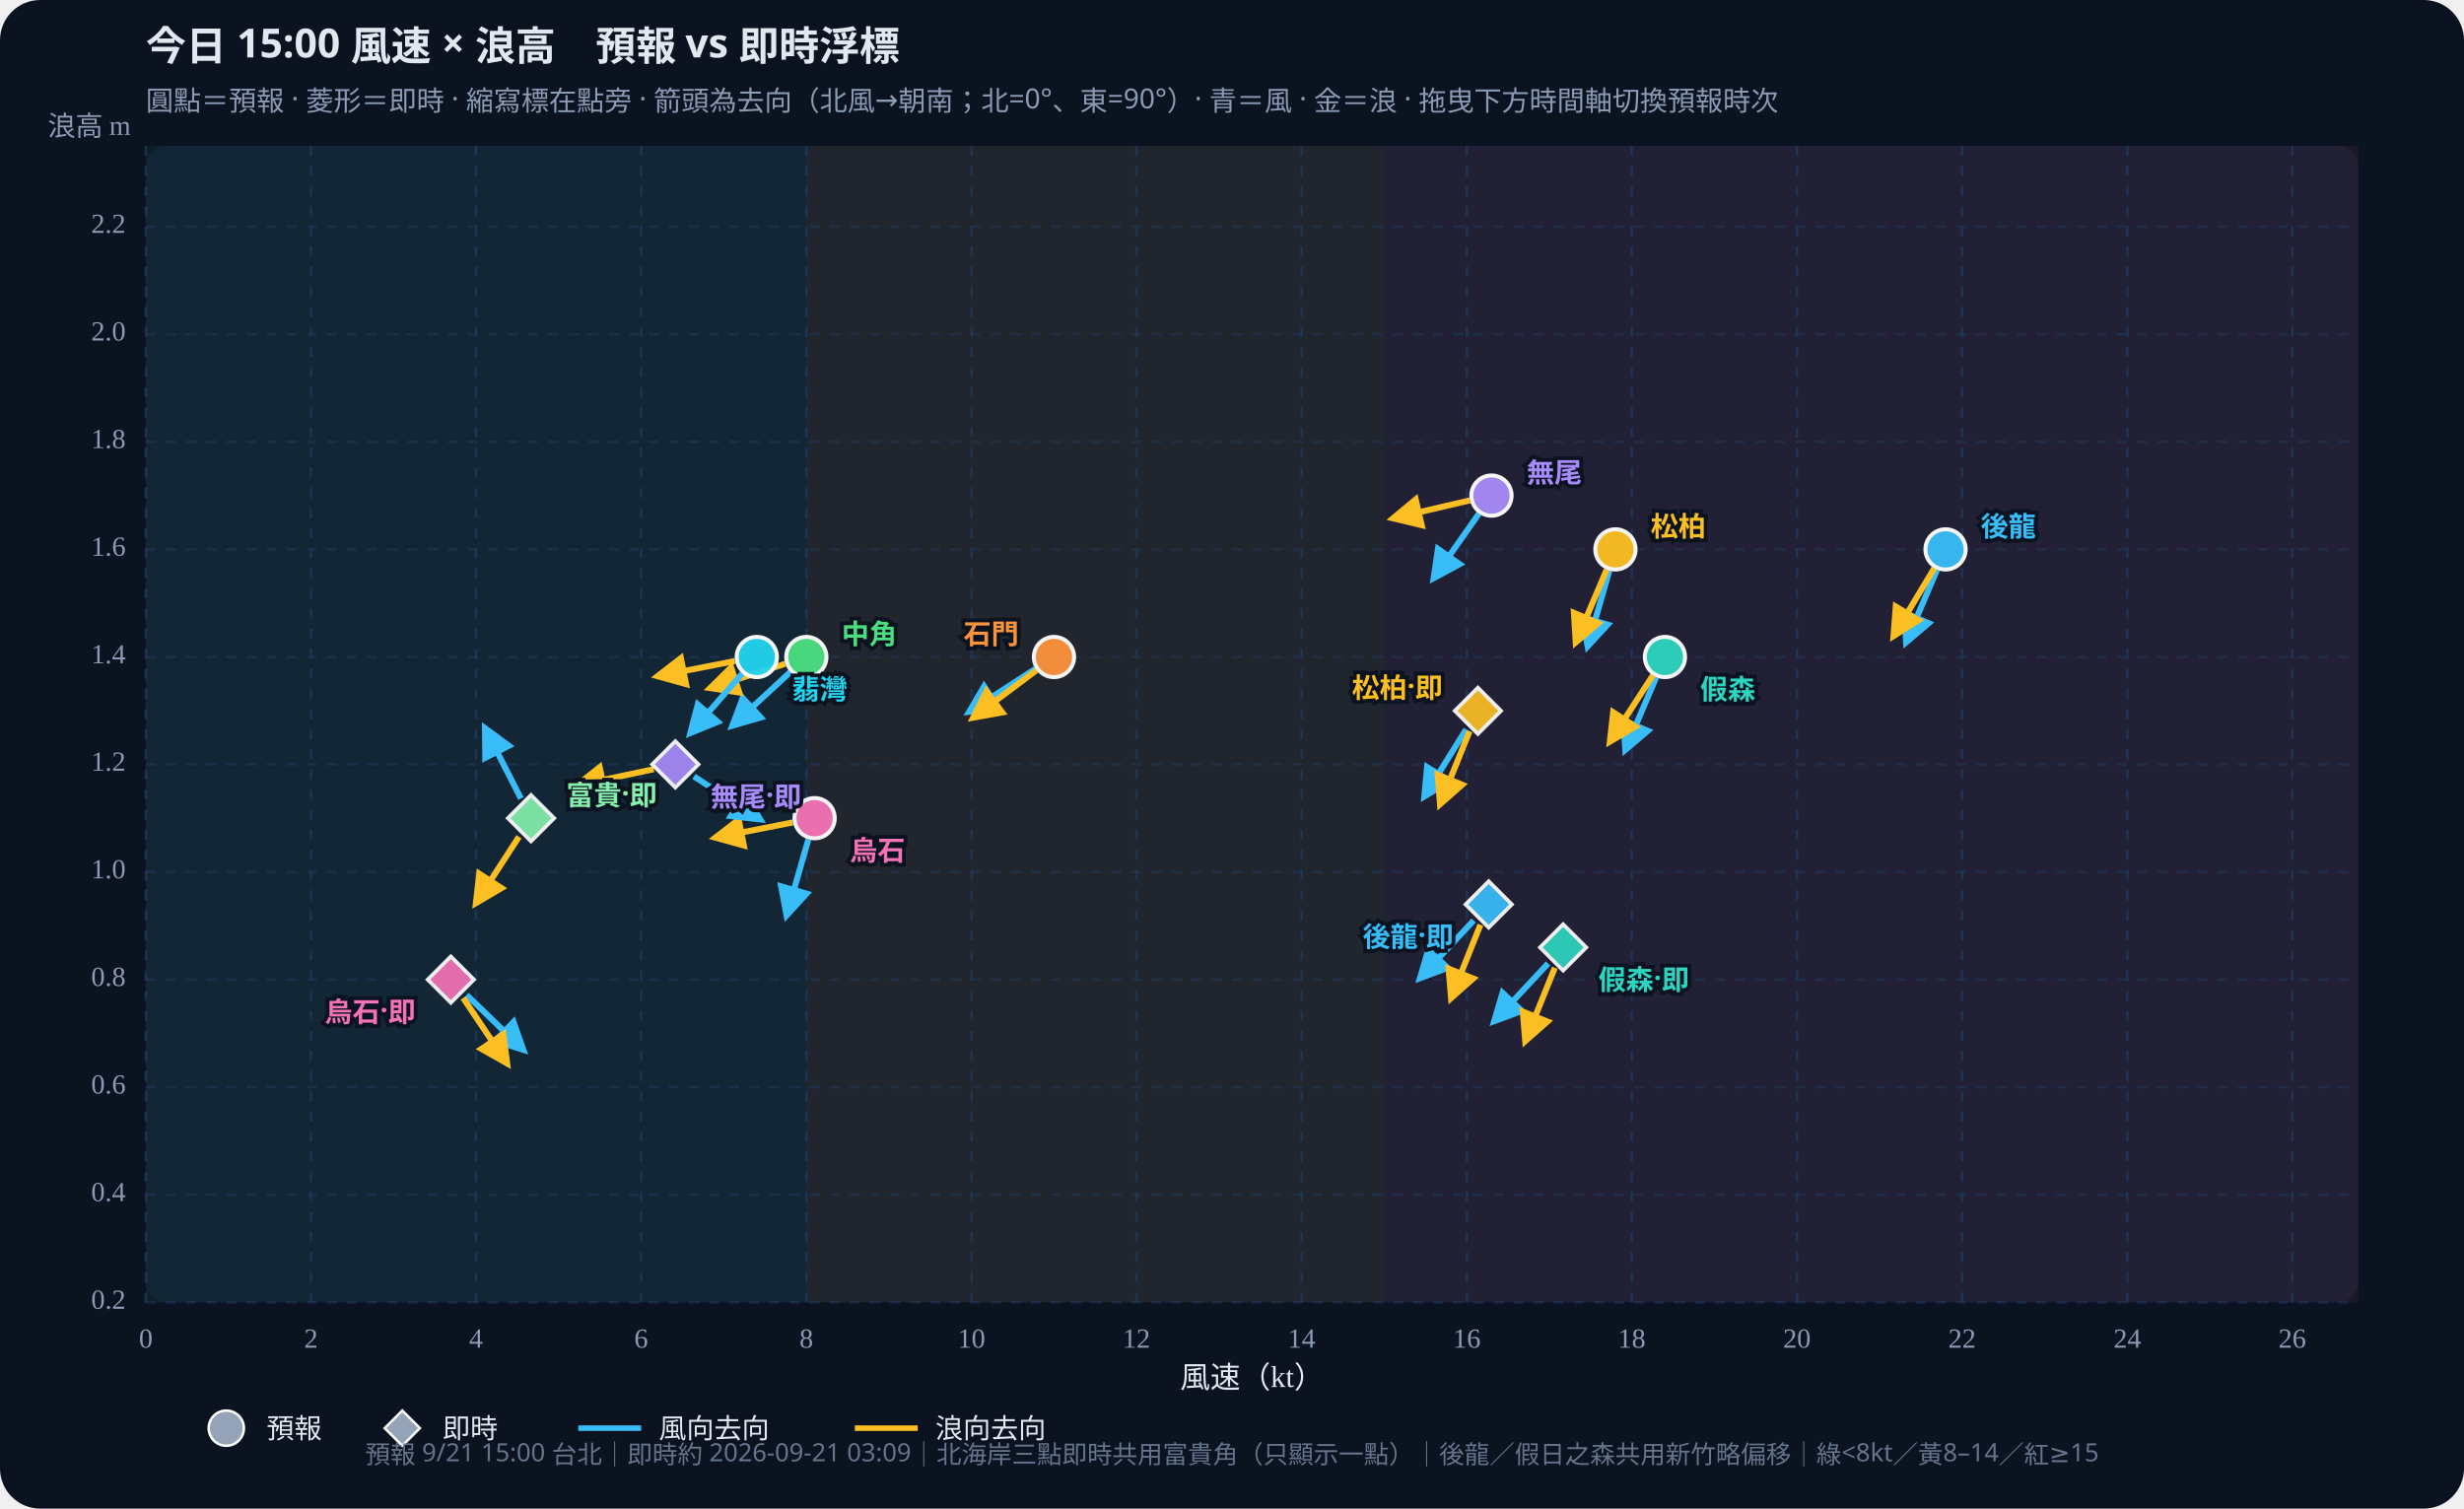
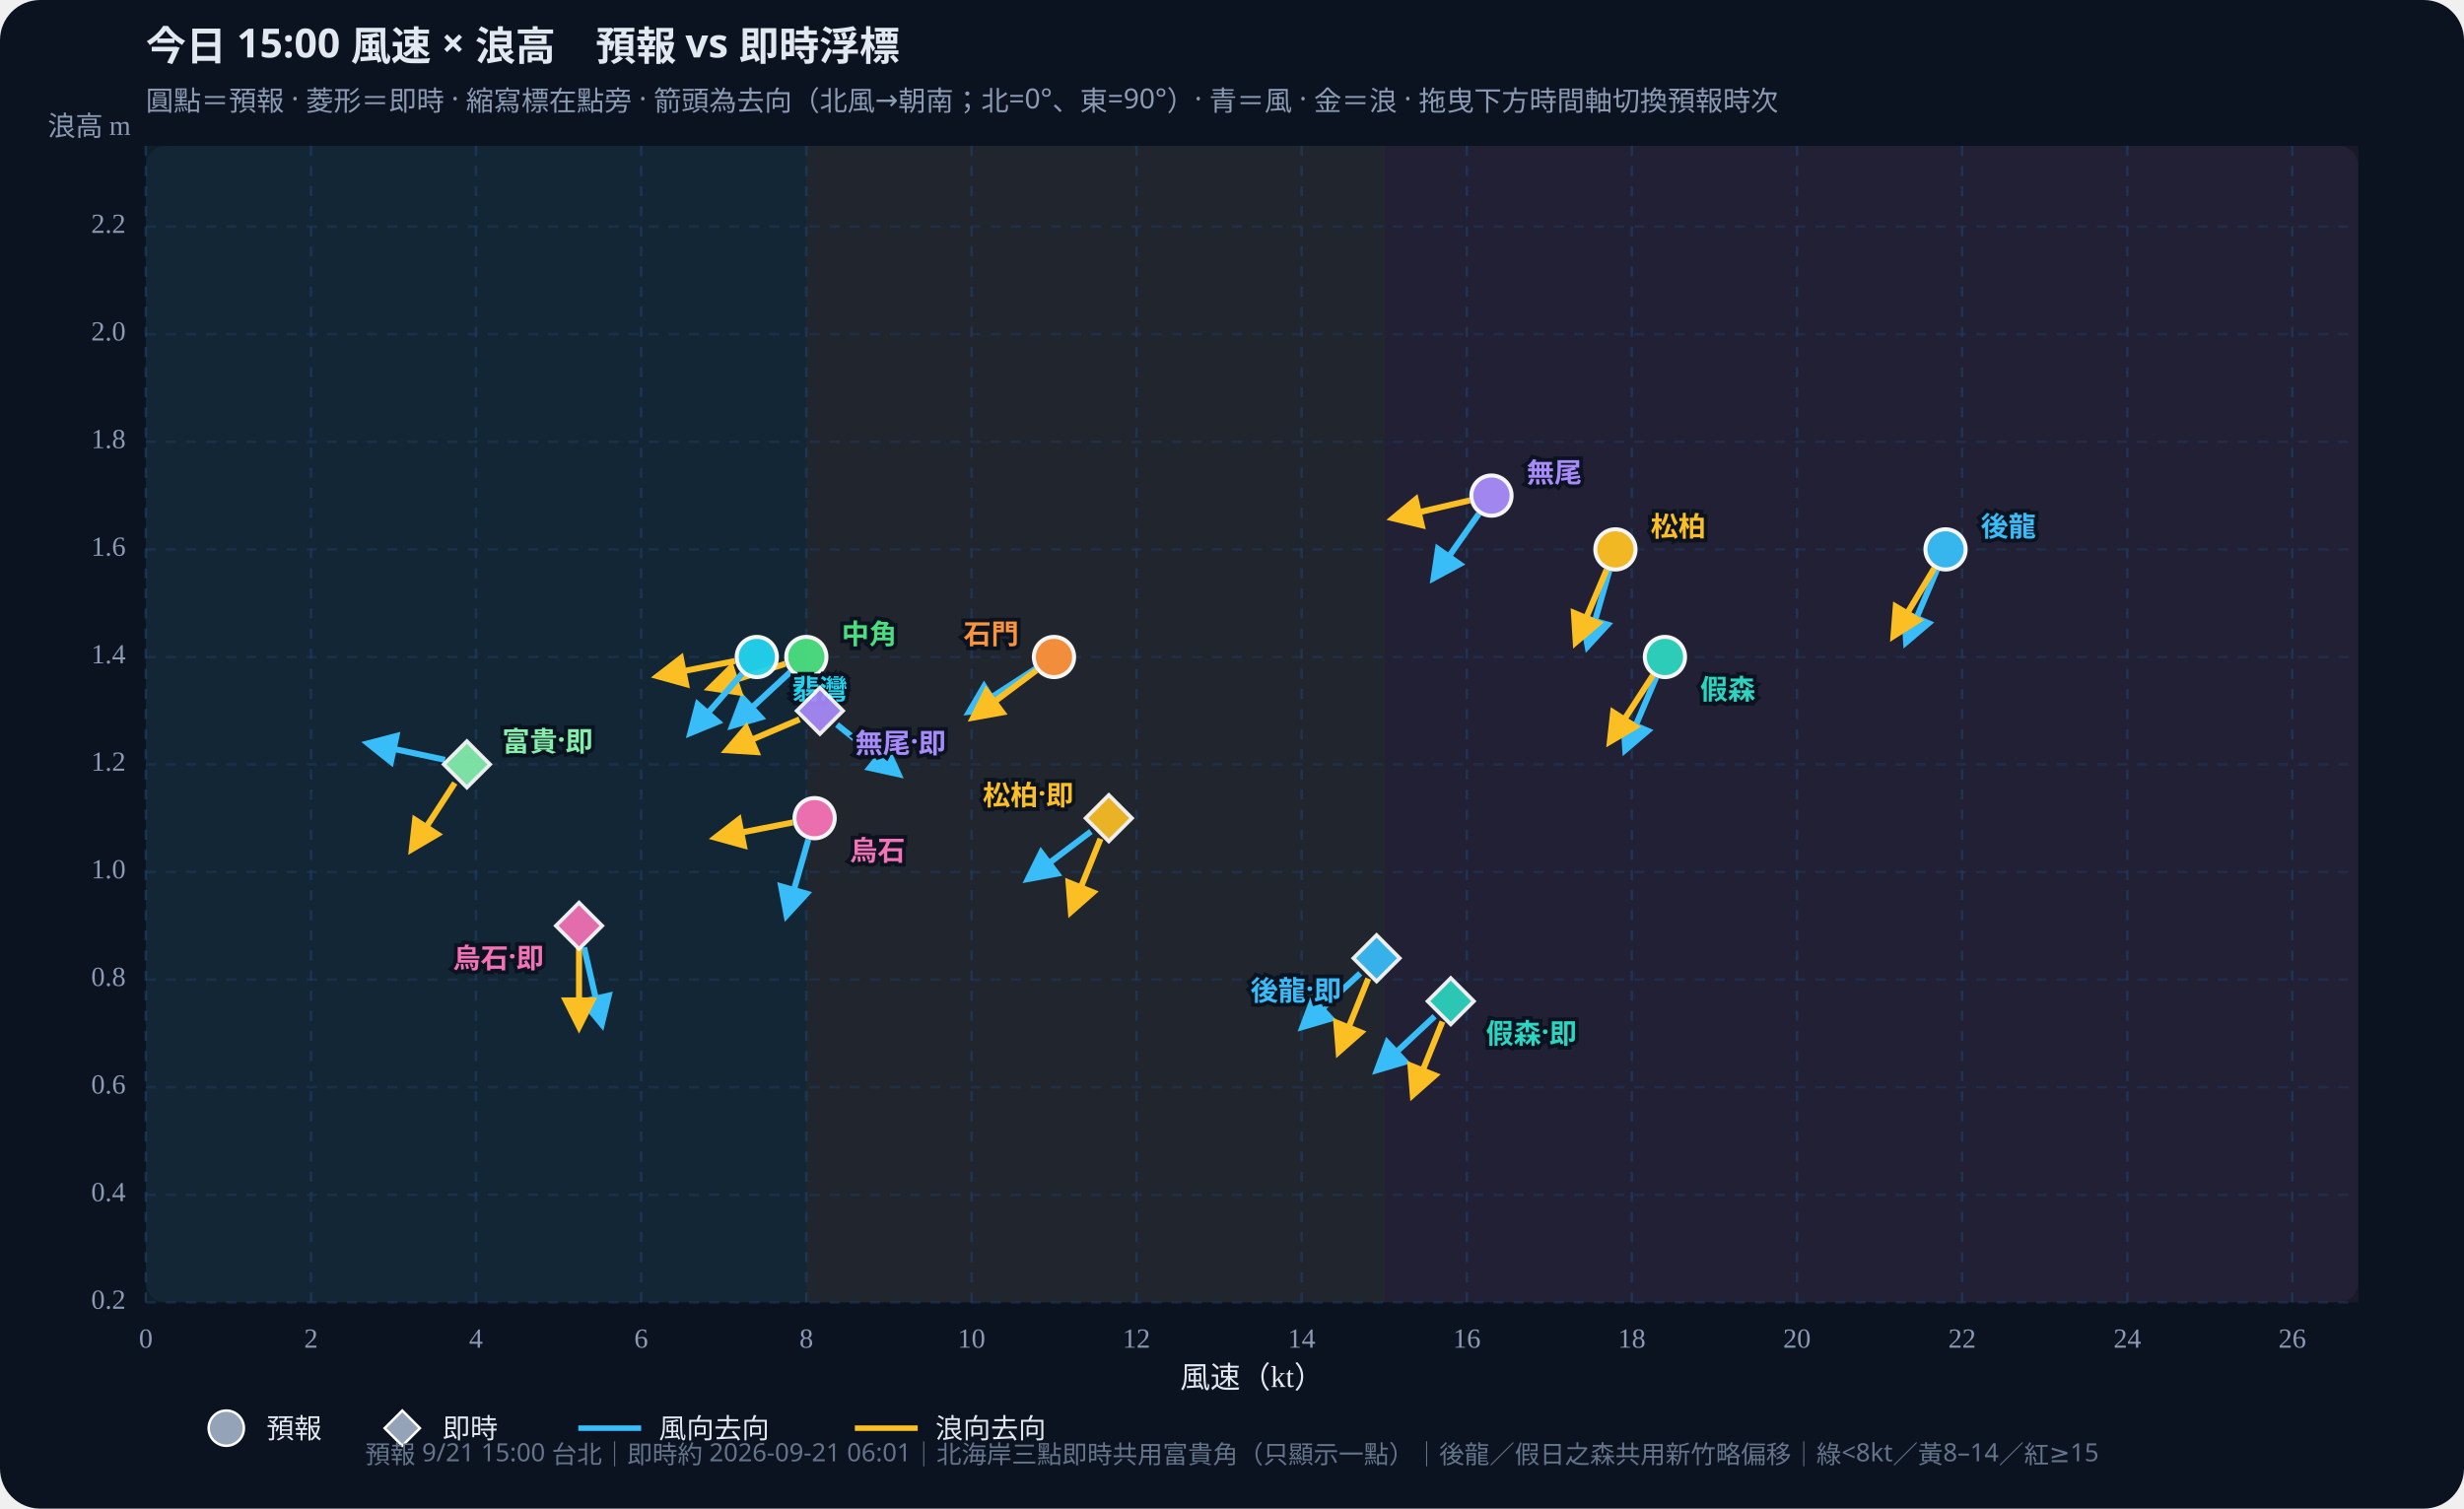
<svg xmlns="http://www.w3.org/2000/svg" id="wws-svg" viewBox="0 0 980 600" role="img" aria-label="風速與浪高散佈圖，可拖曳時間軸切換預報時次" style="width:100%;height:auto;display:block">
  <rect width="980" height="600" fill="#0b1220" rx="16" />
  <rect x="58" y="58" width="880" height="460" fill="#111a2e" rx="8" />
  <rect x="58.0" y="58" width="262.7" height="460" fill="#34d399" opacity="0.07" />
  <rect x="320.7" y="58" width="229.9" height="460" fill="#fbbf24" opacity="0.07" />
  <rect x="550.5" y="58" width="387.5" height="460" fill="#fb7185" opacity="0.07" />
  <defs>
    <marker id="arrow-38bdf8" viewBox="0 0 10 10" refX="8" refY="5" markerWidth="6" markerHeight="6" orient="auto-start-reverse">
      <path d="M0,0 L10,5 L0,10 z" fill="#38bdf8" />
    </marker>
    <marker id="arrow-fbbf24" viewBox="0 0 10 10" refX="8" refY="5" markerWidth="6" markerHeight="6" orient="auto-start-reverse">
      <path d="M0,0 L10,5 L0,10 z" fill="#fbbf24" />
    </marker>
  </defs>
  <text id="wws-title" x="58" y="24" fill="#e2e8f0" font-size="16" font-weight="700" font-family="Noto Sans TC,system-ui,sans-serif">今日 15:00 風速 × 浪高　預報 vs 即時浮標</text>
  <text x="58" y="44" fill="#8b9bb4" font-size="11" font-family="Noto Sans TC,system-ui,sans-serif">圓點＝預報 · 菱形＝即時 · 縮寫標在點旁 · 箭頭為去向（北風→朝南；北=0°、東=90°）· 青＝風 · 金＝浪 · 拖曳下方時間軸切換預報時次</text>
  <line x1="58.0" y1="58" x2="58.0" y2="518" stroke="#1e3a5f" stroke-dasharray="4 4" opacity="0.7" />
  <text x="58.0" y="536" text-anchor="middle" fill="#8b9bb4" font-size="11">0</text>
  <line x1="123.7" y1="58" x2="123.7" y2="518" stroke="#1e3a5f" stroke-dasharray="4 4" opacity="0.7" />
  <text x="123.7" y="536" text-anchor="middle" fill="#8b9bb4" font-size="11">2</text>
  <line x1="189.3" y1="58" x2="189.3" y2="518" stroke="#1e3a5f" stroke-dasharray="4 4" opacity="0.7" />
  <text x="189.3" y="536" text-anchor="middle" fill="#8b9bb4" font-size="11">4</text>
  <line x1="255.0" y1="58" x2="255.0" y2="518" stroke="#1e3a5f" stroke-dasharray="4 4" opacity="0.7" />
  <text x="255.0" y="536" text-anchor="middle" fill="#8b9bb4" font-size="11">6</text>
  <line x1="320.7" y1="58" x2="320.7" y2="518" stroke="#1e3a5f" stroke-dasharray="4 4" opacity="0.7" />
  <text x="320.7" y="536" text-anchor="middle" fill="#8b9bb4" font-size="11">8</text>
  <line x1="386.4" y1="58" x2="386.4" y2="518" stroke="#1e3a5f" stroke-dasharray="4 4" opacity="0.7" />
  <text x="386.4" y="536" text-anchor="middle" fill="#8b9bb4" font-size="11">10</text>
  <line x1="452.0" y1="58" x2="452.0" y2="518" stroke="#1e3a5f" stroke-dasharray="4 4" opacity="0.7" />
  <text x="452.0" y="536" text-anchor="middle" fill="#8b9bb4" font-size="11">12</text>
  <line x1="517.7" y1="58" x2="517.7" y2="518" stroke="#1e3a5f" stroke-dasharray="4 4" opacity="0.7" />
  <text x="517.7" y="536" text-anchor="middle" fill="#8b9bb4" font-size="11">14</text>
  <line x1="583.4" y1="58" x2="583.4" y2="518" stroke="#1e3a5f" stroke-dasharray="4 4" opacity="0.7" />
  <text x="583.4" y="536" text-anchor="middle" fill="#8b9bb4" font-size="11">16</text>
  <line x1="649.0" y1="58" x2="649.0" y2="518" stroke="#1e3a5f" stroke-dasharray="4 4" opacity="0.7" />
  <text x="649.0" y="536" text-anchor="middle" fill="#8b9bb4" font-size="11">18</text>
  <line x1="714.7" y1="58" x2="714.7" y2="518" stroke="#1e3a5f" stroke-dasharray="4 4" opacity="0.7" />
  <text x="714.7" y="536" text-anchor="middle" fill="#8b9bb4" font-size="11">20</text>
  <line x1="780.4" y1="58" x2="780.4" y2="518" stroke="#1e3a5f" stroke-dasharray="4 4" opacity="0.7" />
  <text x="780.4" y="536" text-anchor="middle" fill="#8b9bb4" font-size="11">22</text>
  <line x1="846.1" y1="58" x2="846.1" y2="518" stroke="#1e3a5f" stroke-dasharray="4 4" opacity="0.7" />
  <text x="846.1" y="536" text-anchor="middle" fill="#8b9bb4" font-size="11">24</text>
  <line x1="911.7" y1="58" x2="911.7" y2="518" stroke="#1e3a5f" stroke-dasharray="4 4" opacity="0.7" />
  <text x="911.7" y="536" text-anchor="middle" fill="#8b9bb4" font-size="11">26</text>
  <line x1="58" y1="518.0" x2="938" y2="518.0" stroke="#1e3a5f" stroke-dasharray="4 4" opacity="0.5" />
  <text x="50" y="518.0" text-anchor="end" dominant-baseline="middle" fill="#8b9bb4" font-size="11">0.2</text>
  <line x1="58" y1="475.2" x2="938" y2="475.2" stroke="#1e3a5f" stroke-dasharray="4 4" opacity="0.5" />
  <text x="50" y="475.2" text-anchor="end" dominant-baseline="middle" fill="#8b9bb4" font-size="11">0.4</text>
  <line x1="58" y1="432.4" x2="938" y2="432.4" stroke="#1e3a5f" stroke-dasharray="4 4" opacity="0.5" />
  <text x="50" y="432.4" text-anchor="end" dominant-baseline="middle" fill="#8b9bb4" font-size="11">0.6</text>
  <line x1="58" y1="389.6" x2="938" y2="389.6" stroke="#1e3a5f" stroke-dasharray="4 4" opacity="0.5" />
  <text x="50" y="389.6" text-anchor="end" dominant-baseline="middle" fill="#8b9bb4" font-size="11">0.8</text>
  <line x1="58" y1="346.8" x2="938" y2="346.8" stroke="#1e3a5f" stroke-dasharray="4 4" opacity="0.5" />
  <text x="50" y="346.8" text-anchor="end" dominant-baseline="middle" fill="#8b9bb4" font-size="11">1.0</text>
  <line x1="58" y1="304.0" x2="938" y2="304.0" stroke="#1e3a5f" stroke-dasharray="4 4" opacity="0.5" />
  <text x="50" y="304.0" text-anchor="end" dominant-baseline="middle" fill="#8b9bb4" font-size="11">1.2</text>
  <line x1="58" y1="261.3" x2="938" y2="261.3" stroke="#1e3a5f" stroke-dasharray="4 4" opacity="0.5" />
  <text x="50" y="261.3" text-anchor="end" dominant-baseline="middle" fill="#8b9bb4" font-size="11">1.4</text>
  <line x1="58" y1="218.5" x2="938" y2="218.5" stroke="#1e3a5f" stroke-dasharray="4 4" opacity="0.5" />
  <text x="50" y="218.5" text-anchor="end" dominant-baseline="middle" fill="#8b9bb4" font-size="11">1.6</text>
  <line x1="58" y1="175.7" x2="938" y2="175.7" stroke="#1e3a5f" stroke-dasharray="4 4" opacity="0.5" />
  <text x="50" y="175.7" text-anchor="end" dominant-baseline="middle" fill="#8b9bb4" font-size="11">1.8</text>
  <line x1="58" y1="132.9" x2="938" y2="132.9" stroke="#1e3a5f" stroke-dasharray="4 4" opacity="0.5" />
  <text x="50" y="132.9" text-anchor="end" dominant-baseline="middle" fill="#8b9bb4" font-size="11">2.0</text>
  <line x1="58" y1="90.1" x2="938" y2="90.1" stroke="#1e3a5f" stroke-dasharray="4 4" opacity="0.5" />
  <text x="50" y="90.1" text-anchor="end" dominant-baseline="middle" fill="#8b9bb4" font-size="11">2.2</text>
  <text x="498" y="552" text-anchor="middle" fill="#e2e8f0" font-size="12">風速（kt）</text>
  <text x="52" y="54" text-anchor="end" fill="#8b9bb4" font-size="11">浪高 m</text>
  <g id="wws-forecast-layer">
    <line x1="770.4" y1="226.6" x2="758.2" y2="255.3" stroke="#38bdf8" stroke-width="2.4" marker-end="url(#arrow-38bdf8)" />
    <line x1="769.3" y1="226.0" x2="753.2" y2="252.8" stroke="#fbbf24" stroke-width="2.4" marker-end="url(#arrow-fbbf24)" />
    <circle cx="773.8" cy="218.5" r="8.0" fill="#38bdf8" stroke="#fff" stroke-width="1.6" opacity="0.95" />
    <line x1="658.7" y1="269.4" x2="646.5" y2="298.1" stroke="#38bdf8" stroke-width="2.4" marker-end="url(#arrow-38bdf8)" />
    <line x1="657.4" y1="268.6" x2="640.4" y2="294.8" stroke="#fbbf24" stroke-width="2.4" marker-end="url(#arrow-fbbf24)" />
    <circle cx="662.2" cy="261.3" r="8.0" fill="#2dd4bf" stroke="#fff" stroke-width="1.6" opacity="0.95" />
    <line x1="640.1" y1="226.9" x2="631.5" y2="256.9" stroke="#38bdf8" stroke-width="2.4" marker-end="url(#arrow-38bdf8)" />
    <line x1="639.0" y1="226.6" x2="626.8" y2="255.3" stroke="#fbbf24" stroke-width="2.4" marker-end="url(#arrow-fbbf24)" />
    <circle cx="642.5" cy="218.5" r="8.0" fill="#fbbf24" stroke="#fff" stroke-width="1.6" opacity="0.95" />
    <line x1="314.3" y1="267.3" x2="291.4" y2="288.5" stroke="#38bdf8" stroke-width="2.4" marker-end="url(#arrow-38bdf8)" />
    <line x1="312.3" y1="264.0" x2="282.6" y2="273.6" stroke="#fbbf24" stroke-width="2.4" marker-end="url(#arrow-fbbf24)" />
    <circle cx="320.7" cy="261.3" r="8.0" fill="#4ade80" stroke="#fff" stroke-width="1.6" opacity="0.95" />
    <line x1="295.2" y1="267.9" x2="274.7" y2="291.4" stroke="#38bdf8" stroke-width="2.4" marker-end="url(#arrow-38bdf8)" />
    <line x1="292.3" y1="262.9" x2="261.7" y2="268.9" stroke="#fbbf24" stroke-width="2.4" marker-end="url(#arrow-fbbf24)" />
    <circle cx="301.0" cy="261.3" r="8.0" fill="#22d3ee" stroke="#fff" stroke-width="1.6" opacity="0.95" />
    <line x1="411.8" y1="266.0" x2="385.6" y2="283.0" stroke="#38bdf8" stroke-width="2.4" marker-end="url(#arrow-38bdf8)" />
    <line x1="412.2" y1="266.6" x2="387.2" y2="285.3" stroke="#fbbf24" stroke-width="2.4" marker-end="url(#arrow-fbbf24)" />
    <circle cx="419.2" cy="261.3" r="8.0" fill="#fb923c" stroke="#fff" stroke-width="1.6" opacity="0.95" />
    <line x1="588.2" y1="204.3" x2="570.3" y2="229.8" stroke="#38bdf8" stroke-width="2.4" marker-end="url(#arrow-38bdf8)" />
    <line x1="584.6" y1="199.0" x2="554.2" y2="206.1" stroke="#fbbf24" stroke-width="2.4" marker-end="url(#arrow-fbbf24)" />
    <circle cx="593.2" cy="197.1" r="8.0" fill="#a78bfa" stroke="#fff" stroke-width="1.6" opacity="0.95" />
    <line x1="321.5" y1="333.9" x2="312.9" y2="363.9" stroke="#38bdf8" stroke-width="2.4" marker-end="url(#arrow-38bdf8)" />
    <line x1="315.3" y1="327.1" x2="284.7" y2="333.1" stroke="#fbbf24" stroke-width="2.4" marker-end="url(#arrow-fbbf24)" />
    <circle cx="324.0" cy="325.4" r="8.0" fill="#f472b6" stroke="#fff" stroke-width="1.6" opacity="0.95" />
    <text x="787.8" y="208.5" text-anchor="start" dominant-baseline="central" fill="#38bdf8" font-size="11" font-weight="700" font-family="Noto Sans TC,system-ui,sans-serif" stroke="#0b1220" stroke-width="3" paint-order="stroke">後龍</text>
    <text x="676.2" y="273.3" text-anchor="start" dominant-baseline="central" fill="#2dd4bf" font-size="11" font-weight="700" font-family="Noto Sans TC,system-ui,sans-serif" stroke="#0b1220" stroke-width="3" paint-order="stroke">假森</text>
    <text x="656.5" y="208.5" text-anchor="start" dominant-baseline="central" fill="#fbbf24" font-size="11" font-weight="700" font-family="Noto Sans TC,system-ui,sans-serif" stroke="#0b1220" stroke-width="3" paint-order="stroke">松柏</text>
    <text x="334.7" y="251.3" text-anchor="start" dominant-baseline="central" fill="#4ade80" font-size="11" font-weight="700" font-family="Noto Sans TC,system-ui,sans-serif" stroke="#0b1220" stroke-width="3" paint-order="stroke">中角</text>
    <text x="315.0" y="273.3" text-anchor="start" dominant-baseline="central" fill="#22d3ee" font-size="11" font-weight="700" font-family="Noto Sans TC,system-ui,sans-serif" stroke="#0b1220" stroke-width="3" paint-order="stroke">翡灣</text>
    <text x="405.2" y="251.3" text-anchor="end" dominant-baseline="central" fill="#fb923c" font-size="11" font-weight="700" font-family="Noto Sans TC,system-ui,sans-serif" stroke="#0b1220" stroke-width="3" paint-order="stroke">石門</text>
    <text x="607.2" y="187.1" text-anchor="start" dominant-baseline="central" fill="#a78bfa" font-size="11" font-weight="700" font-family="Noto Sans TC,system-ui,sans-serif" stroke="#0b1220" stroke-width="3" paint-order="stroke">無尾</text>
    <text x="338.0" y="337.4" text-anchor="start" dominant-baseline="central" fill="#f472b6" font-size="11" font-weight="700" font-family="Noto Sans TC,system-ui,sans-serif" stroke="#0b1220" stroke-width="3" paint-order="stroke">烏石</text>
  </g>
  <g id="wws-live-layer">
-     <line x1="586.1" y1="366.1" x2="564.9" y2="388.9" stroke="#38bdf8" stroke-width="2.4" marker-end="url(#arrow-38bdf8)" />
-     <line x1="588.8" y1="367.8" x2="577.2" y2="396.8" stroke="#fbbf24" stroke-width="2.4" marker-end="url(#arrow-fbbf24)" />
-     <polygon points="592.1,350.5 601.3,359.7 592.1,368.9 582.9,359.7" fill="#38bdf8" stroke="#fff" stroke-width="1.5" opacity="0.92" />
-     <line x1="615.7" y1="383.2" x2="594.4" y2="406.0" stroke="#38bdf8" stroke-width="2.4" marker-end="url(#arrow-38bdf8)" />
-     <line x1="618.4" y1="384.9" x2="606.7" y2="413.9" stroke="#fbbf24" stroke-width="2.4" marker-end="url(#arrow-fbbf24)" />
-     <polygon points="621.7,367.6 630.9,376.8 621.7,386.0 612.5,376.8" fill="#2dd4bf" stroke="#fff" stroke-width="1.5" opacity="0.92" />
-     <line x1="583.1" y1="290.1" x2="566.6" y2="316.6" stroke="#38bdf8" stroke-width="2.4" marker-end="url(#arrow-38bdf8)" />
-     <line x1="584.5" y1="290.8" x2="572.8" y2="319.7" stroke="#fbbf24" stroke-width="2.4" marker-end="url(#arrow-fbbf24)" />
-     <polygon points="587.8,273.5 597.0,282.7 587.8,291.9 578.6,282.7" fill="#fbbf24" stroke="#fff" stroke-width="1.5" opacity="0.92" />
-     <line x1="207.2" y1="317.6" x2="193.0" y2="289.8" stroke="#38bdf8" stroke-width="2.4" marker-end="url(#arrow-38bdf8)" />
-     <line x1="206.4" y1="332.8" x2="189.4" y2="359.0" stroke="#fbbf24" stroke-width="2.4" marker-end="url(#arrow-fbbf24)" />
-     <polygon points="211.2,316.2 220.4,325.4 211.2,334.6 202.0,325.4" fill="#86efac" stroke="#fff" stroke-width="1.5" opacity="0.92" />
-     <line x1="276.0" y1="308.8" x2="302.2" y2="325.8" stroke="#38bdf8" stroke-width="2.4" marker-end="url(#arrow-38bdf8)" />
-     <line x1="260.0" y1="305.9" x2="229.5" y2="312.4" stroke="#fbbf24" stroke-width="2.4" marker-end="url(#arrow-fbbf24)" />
-     <polygon points="268.6,294.8 277.8,304.0 268.6,313.2 259.4,304.0" fill="#a78bfa" stroke="#fff" stroke-width="1.5" opacity="0.92" />
-     <line x1="185.6" y1="395.7" x2="208.0" y2="417.4" stroke="#38bdf8" stroke-width="2.4" marker-end="url(#arrow-38bdf8)" />
-     <line x1="184.2" y1="396.9" x2="201.6" y2="422.8" stroke="#fbbf24" stroke-width="2.4" marker-end="url(#arrow-fbbf24)" />
-     <polygon points="179.3,380.4 188.5,389.6 179.3,398.8 170.1,389.6" fill="#f472b6" stroke="#fff" stroke-width="1.5" opacity="0.92" />
-     <text x="578.1" y="371.7" text-anchor="end" dominant-baseline="central" fill="#38bdf8" font-size="11" font-weight="700" font-family="Noto Sans TC,system-ui,sans-serif" stroke="#0b1220" stroke-width="3" paint-order="stroke">後龍·即</text>
-     <text x="635.7" y="388.8" text-anchor="start" dominant-baseline="central" fill="#2dd4bf" font-size="11" font-weight="700" font-family="Noto Sans TC,system-ui,sans-serif" stroke="#0b1220" stroke-width="3" paint-order="stroke">假森·即</text>
-     <text x="573.8" y="272.7" text-anchor="end" dominant-baseline="central" fill="#fbbf24" font-size="11" font-weight="700" font-family="Noto Sans TC,system-ui,sans-serif" stroke="#0b1220" stroke-width="3" paint-order="stroke">松柏·即</text>
-     <text x="225.2" y="315.4" text-anchor="start" dominant-baseline="central" fill="#86efac" font-size="11" font-weight="700" font-family="Noto Sans TC,system-ui,sans-serif" stroke="#0b1220" stroke-width="3" paint-order="stroke">富貴·即</text>
-     <text x="282.6" y="316.0" text-anchor="start" dominant-baseline="central" fill="#a78bfa" font-size="11" font-weight="700" font-family="Noto Sans TC,system-ui,sans-serif" stroke="#0b1220" stroke-width="3" paint-order="stroke">無尾·即</text>
-     <text x="165.3" y="401.6" text-anchor="end" dominant-baseline="central" fill="#f472b6" font-size="11" font-weight="700" font-family="Noto Sans TC,system-ui,sans-serif" stroke="#0b1220" stroke-width="3" paint-order="stroke">烏石·即</text>
+     <line x1="541.0" y1="387.1" x2="518.2" y2="408.3" stroke="#38bdf8" stroke-width="2.4" marker-end="url(#arrow-38bdf8)" />
+     <line x1="544.2" y1="389.2" x2="532.5" y2="418.2" stroke="#fbbf24" stroke-width="2.4" marker-end="url(#arrow-fbbf24)" />
+     <polygon points="547.5,371.9 556.7,381.1 547.5,390.3 538.3,381.1" fill="#38bdf8" stroke="#fff" stroke-width="1.5" opacity="0.92" />
+     <line x1="570.6" y1="404.2" x2="547.8" y2="425.5" stroke="#38bdf8" stroke-width="2.4" marker-end="url(#arrow-38bdf8)" />
+     <line x1="573.7" y1="406.3" x2="562.0" y2="435.3" stroke="#fbbf24" stroke-width="2.4" marker-end="url(#arrow-fbbf24)" />
+     <polygon points="577.0,389.0 586.2,398.2 577.0,407.4 567.8,398.2" fill="#2dd4bf" stroke="#fff" stroke-width="1.5" opacity="0.92" />
+     <line x1="433.9" y1="330.7" x2="409.0" y2="349.5" stroke="#38bdf8" stroke-width="2.4" marker-end="url(#arrow-38bdf8)" />
+     <line x1="437.7" y1="333.6" x2="426.0" y2="362.5" stroke="#fbbf24" stroke-width="2.4" marker-end="url(#arrow-fbbf24)" />
+     <polygon points="441.0,316.2 450.2,325.4 441.0,334.6 431.8,325.4" fill="#fbbf24" stroke="#fff" stroke-width="1.5" opacity="0.92" />
+     <line x1="177.0" y1="302.2" x2="146.5" y2="295.7" stroke="#38bdf8" stroke-width="2.4" marker-end="url(#arrow-38bdf8)" />
+     <line x1="180.9" y1="311.4" x2="163.9" y2="337.6" stroke="#fbbf24" stroke-width="2.4" marker-end="url(#arrow-fbbf24)" />
+     <polygon points="185.7,294.8 194.9,304.0 185.7,313.2 176.5,304.0" fill="#86efac" stroke="#fff" stroke-width="1.5" opacity="0.92" />
+     <line x1="332.9" y1="288.2" x2="357.2" y2="307.8" stroke="#38bdf8" stroke-width="2.4" marker-end="url(#arrow-38bdf8)" />
+     <line x1="318.0" y1="286.1" x2="289.3" y2="298.3" stroke="#fbbf24" stroke-width="2.4" marker-end="url(#arrow-fbbf24)" />
+     <polygon points="326.1,273.5 335.3,282.7 326.1,291.9 316.9,282.7" fill="#a78bfa" stroke="#fff" stroke-width="1.5" opacity="0.92" />
+     <line x1="232.3" y1="376.8" x2="239.3" y2="407.2" stroke="#38bdf8" stroke-width="2.4" marker-end="url(#arrow-38bdf8)" />
+     <line x1="230.3" y1="377.0" x2="230.3" y2="408.2" stroke="#fbbf24" stroke-width="2.4" marker-end="url(#arrow-fbbf24)" />
+     <polygon points="230.3,359.0 239.5,368.2 230.3,377.4 221.1,368.2" fill="#f472b6" stroke="#fff" stroke-width="1.5" opacity="0.92" />
+     <text x="533.5" y="393.1" text-anchor="end" dominant-baseline="central" fill="#38bdf8" font-size="11" font-weight="700" font-family="Noto Sans TC,system-ui,sans-serif" stroke="#0b1220" stroke-width="3" paint-order="stroke">後龍·即</text>
+     <text x="591.0" y="410.2" text-anchor="start" dominant-baseline="central" fill="#2dd4bf" font-size="11" font-weight="700" font-family="Noto Sans TC,system-ui,sans-serif" stroke="#0b1220" stroke-width="3" paint-order="stroke">假森·即</text>
+     <text x="427.0" y="315.4" text-anchor="end" dominant-baseline="central" fill="#fbbf24" font-size="11" font-weight="700" font-family="Noto Sans TC,system-ui,sans-serif" stroke="#0b1220" stroke-width="3" paint-order="stroke">松柏·即</text>
+     <text x="199.7" y="294.0" text-anchor="start" dominant-baseline="central" fill="#86efac" font-size="11" font-weight="700" font-family="Noto Sans TC,system-ui,sans-serif" stroke="#0b1220" stroke-width="3" paint-order="stroke">富貴·即</text>
+     <text x="340.1" y="294.7" text-anchor="start" dominant-baseline="central" fill="#a78bfa" font-size="11" font-weight="700" font-family="Noto Sans TC,system-ui,sans-serif" stroke="#0b1220" stroke-width="3" paint-order="stroke">無尾·即</text>
+     <text x="216.3" y="380.2" text-anchor="end" dominant-baseline="central" fill="#f472b6" font-size="11" font-weight="700" font-family="Noto Sans TC,system-ui,sans-serif" stroke="#0b1220" stroke-width="3" paint-order="stroke">烏石·即</text>
  </g>
  <circle cx="90" cy="568" r="7" fill="#94a3b8" stroke="#fff" />
  <text x="106" y="572" fill="#e2e8f0" font-size="11" font-family="Noto Sans TC,system-ui,sans-serif">預報</text>
  <polygon points="160,561 167,568 160,575 153,568" fill="#94a3b8" stroke="#fff" />
  <text x="176" y="572" fill="#e2e8f0" font-size="11" font-family="Noto Sans TC,system-ui,sans-serif">即時</text>
  <line x1="230" y1="568" x2="255" y2="568" stroke="#38bdf8" stroke-width="2.2" />
  <text x="262" y="572" fill="#e2e8f0" font-size="11" font-family="Noto Sans TC,system-ui,sans-serif">風向去向</text>
  <line x1="340" y1="568" x2="365" y2="568" stroke="#fbbf24" stroke-width="2.2" />
  <text x="372" y="572" fill="#e2e8f0" font-size="11" font-family="Noto Sans TC,system-ui,sans-serif">浪向去向</text>
-   <text id="wws-foot" x="490" y="582" text-anchor="middle" fill="#64748b" font-size="10" font-family="Noto Sans TC,system-ui,sans-serif">預報 9/21 15:00 台北｜即時約 2026-09-21 03:09｜北海岸三點即時共用富貴角（只顯示一點）｜後龍／假日之森共用新竹略偏移｜綠&lt;8kt／黃8–14／紅≥15</text>
+   <text id="wws-foot" x="490" y="582" text-anchor="middle" fill="#64748b" font-size="10" font-family="Noto Sans TC,system-ui,sans-serif">預報 9/21 15:00 台北｜即時約 2026-09-21 06:01｜北海岸三點即時共用富貴角（只顯示一點）｜後龍／假日之森共用新竹略偏移｜綠&lt;8kt／黃8–14／紅≥15</text>
</svg>
